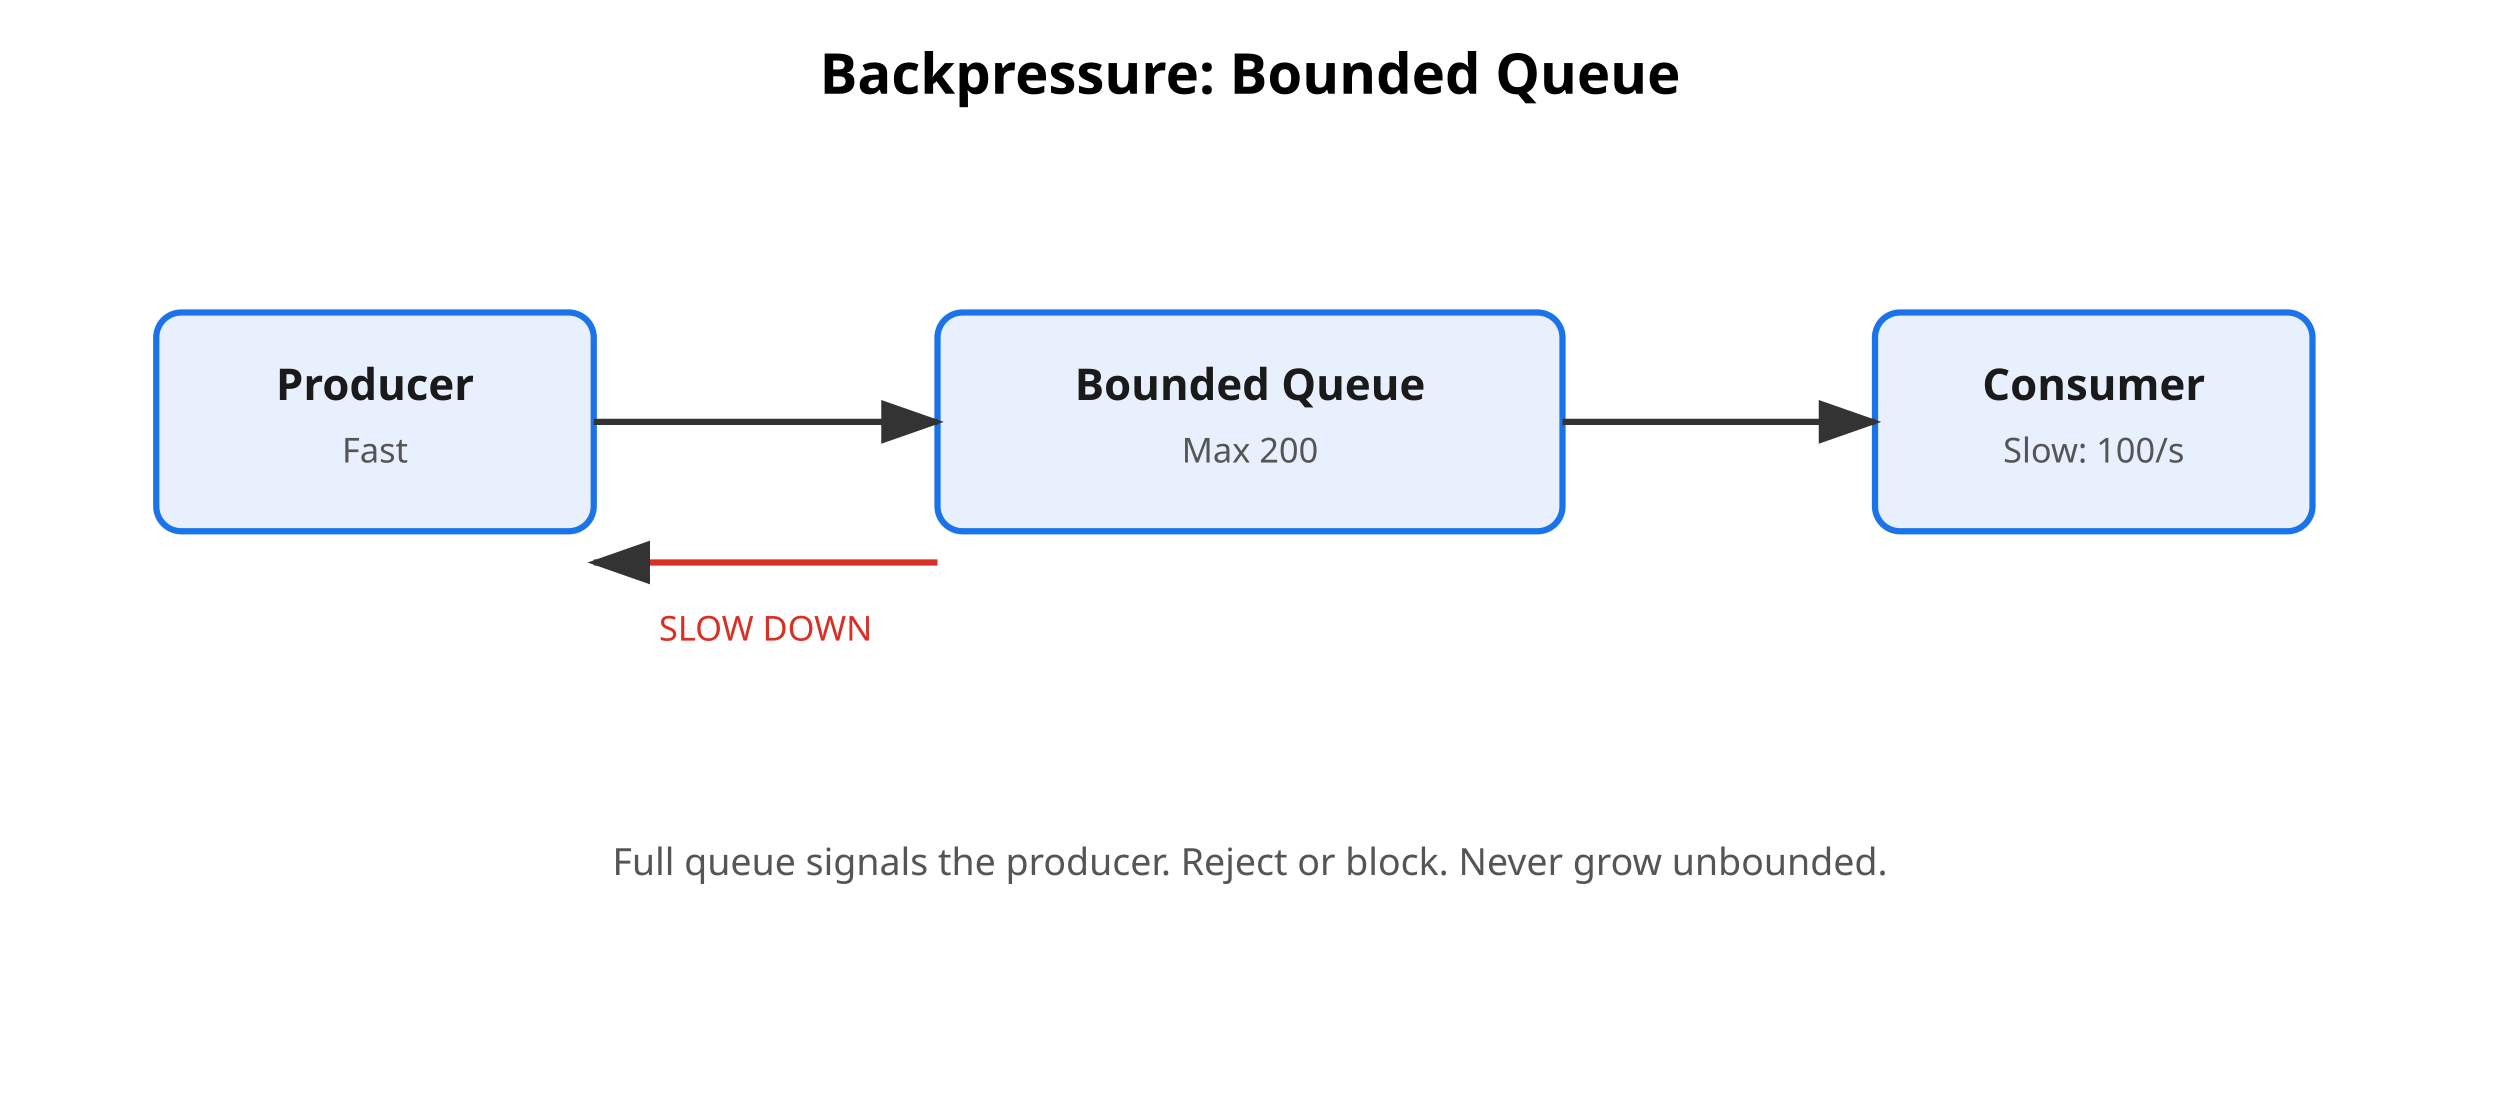
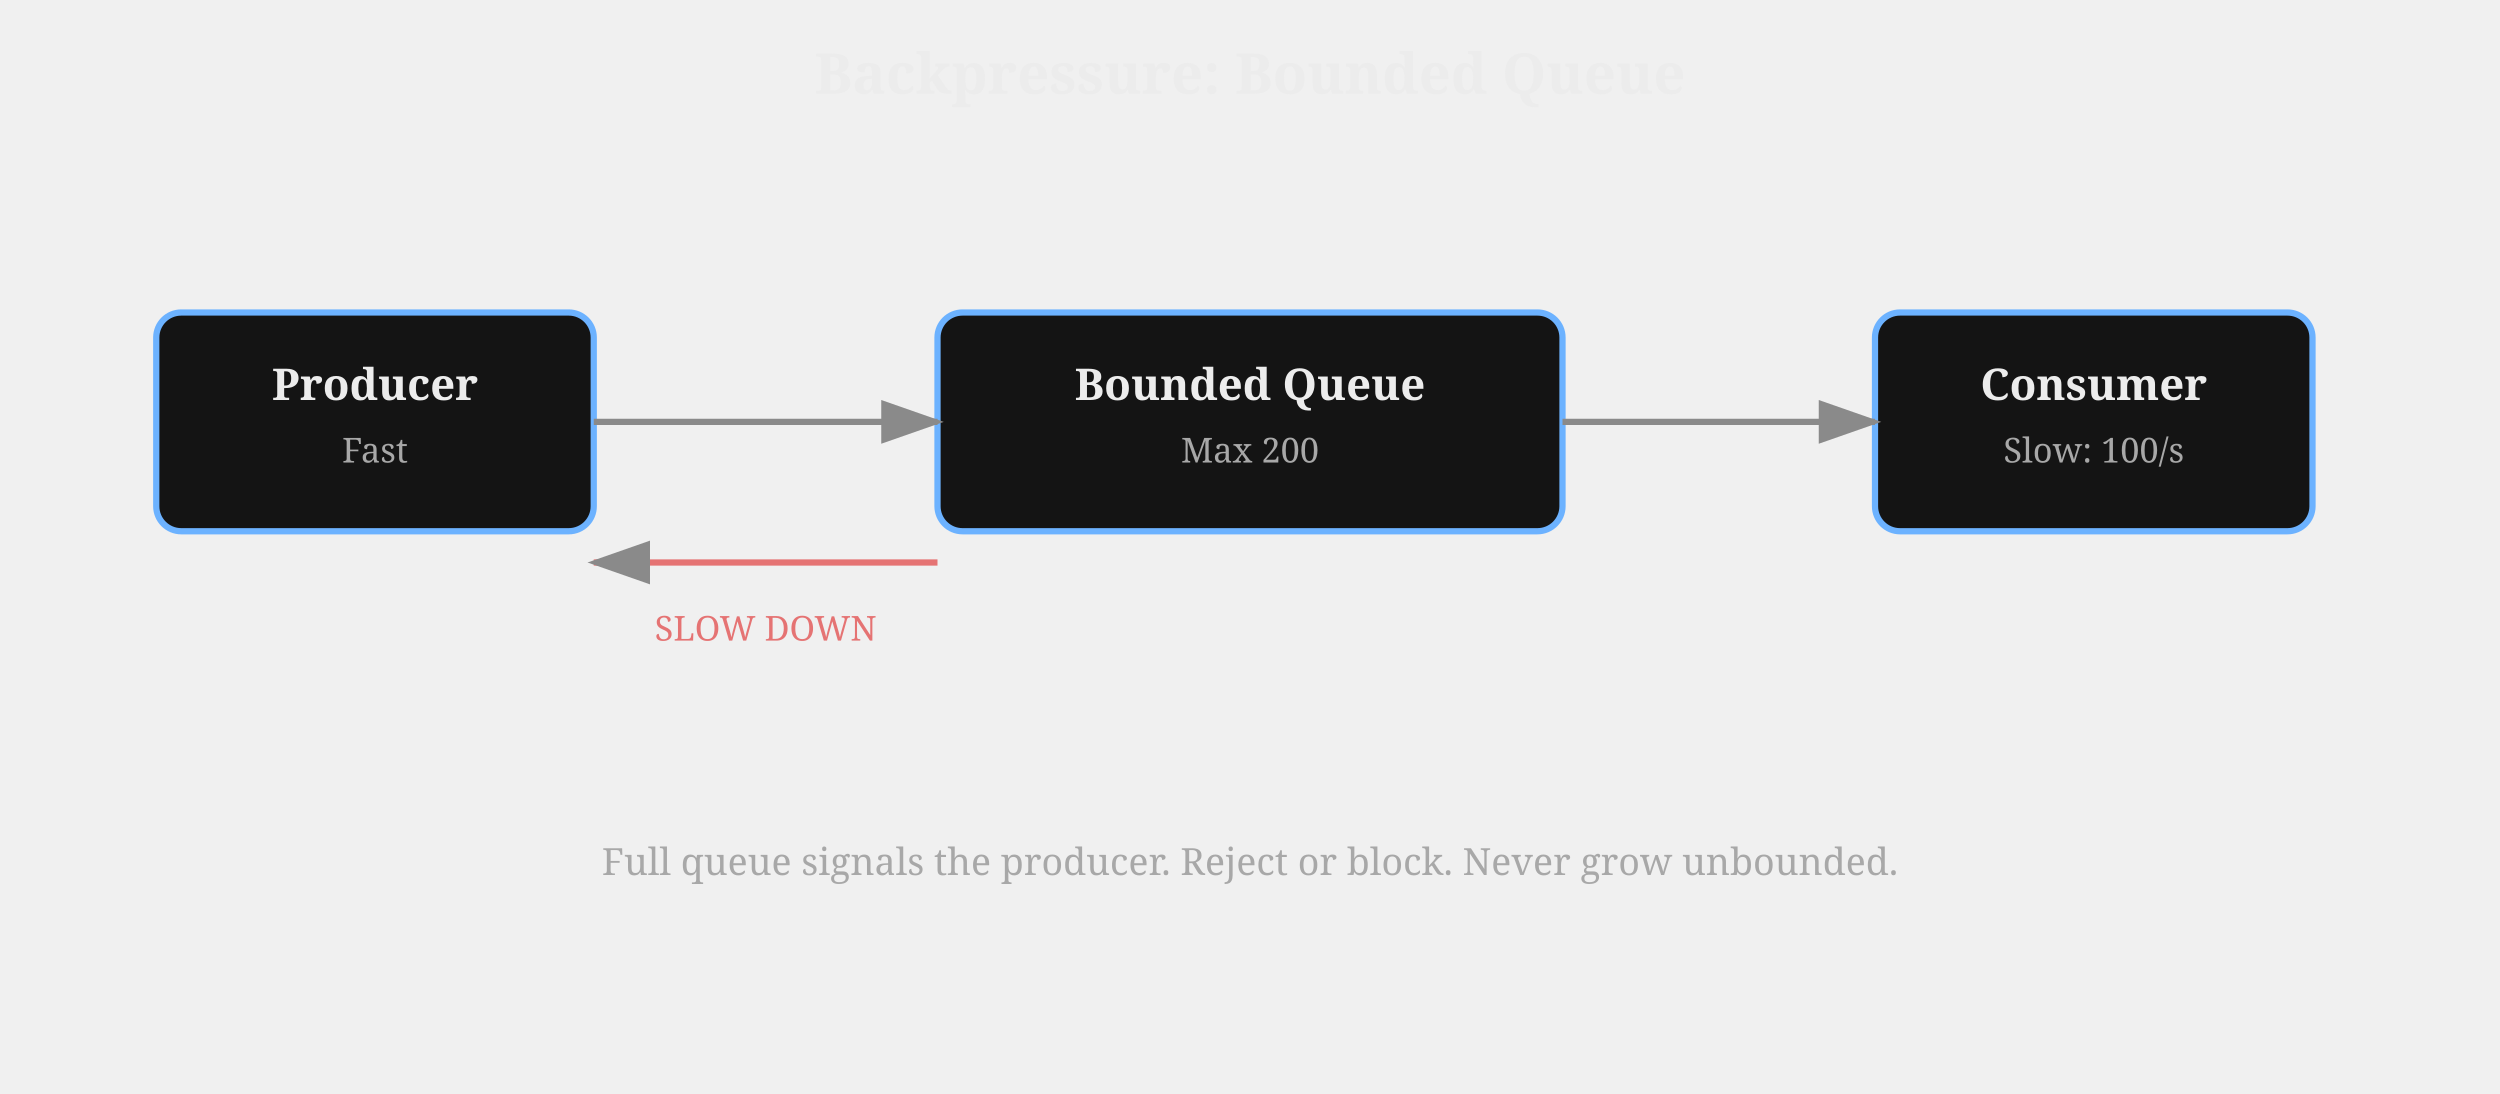
- <svg xmlns="http://www.w3.org/2000/svg" width="800" height="350" viewBox="0 0 800 350" font-family="sans-serif">
-   <rect width="800" height="350" fill="#ffffff" />
+ <svg xmlns="http://www.w3.org/2000/svg" width="800" height="350" viewBox="0 0 800 350" font-family="'Charis SIL',Georgia,serif">
  <defs>
    <marker id="arrowhead" markerWidth="10" markerHeight="7" refX="9" refY="3.5" orient="auto">
-       <polygon points="0 0, 10 3.5, 0 7" fill="#333" />
+       <polygon points="0 0, 10 3.5, 0 7" fill="#8a8a8a" />
    </marker>
  </defs>
-   <text x="400" y="30" text-anchor="middle" font-size="18" font-weight="bold">Backpressure: Bounded Queue</text>
-   <rect x="50" y="100" width="140" height="70" rx="8" fill="#e8f0fe" stroke="#1a73e8" stroke-width="2" />
-   <text x="120.0" y="128" text-anchor="middle" font-size="14" font-weight="bold" fill="#1a1a1a">Producer</text>
-   <text x="120.0" y="148" text-anchor="middle" font-size="11" fill="#555">Fast</text>
-   <rect x="300" y="100" width="200" height="70" rx="8" fill="#e8f0fe" stroke="#1a73e8" stroke-width="2" />
-   <text x="400.0" y="128" text-anchor="middle" font-size="14" font-weight="bold" fill="#1a1a1a">Bounded Queue</text>
-   <text x="400.0" y="148" text-anchor="middle" font-size="11" fill="#555">Max 200</text>
-   <rect x="600" y="100" width="140" height="70" rx="8" fill="#e8f0fe" stroke="#1a73e8" stroke-width="2" />
-   <text x="670.0" y="128" text-anchor="middle" font-size="14" font-weight="bold" fill="#1a1a1a">Consumer</text>
-   <text x="670.0" y="148" text-anchor="middle" font-size="11" fill="#555">Slow: 100/s</text>
-   <line x1="190" y1="135" x2="300" y2="135" stroke="#333" stroke-width="2" marker-end="url(#arrowhead)" />
-   <line x1="500" y1="135" x2="600" y2="135" stroke="#333" stroke-width="2" marker-end="url(#arrowhead)" />
-   <line x1="300" y1="180" x2="190" y2="180" stroke="#d93025" stroke-width="2" marker-end="url(#arrowhead)" />
-   <text x="245" y="205" text-anchor="middle" font-size="11" fill="#d93025">SLOW DOWN</text>
-   <text x="400" y="280" text-anchor="middle" font-size="12" fill="#555">Full queue signals the producer. Reject or block. Never grow unbounded.</text>
+   <text x="400" y="30" text-anchor="middle" font-size="18" font-weight="bold" style="fill:#ececec">Backpressure: Bounded Queue</text>
+   <rect x="50" y="100" width="140" height="70" rx="8" fill="#141414" stroke="#6cb2ff" stroke-width="2" />
+   <text x="120.0" y="128" text-anchor="middle" font-size="14" font-weight="bold" fill="#ececec">Producer</text>
+   <text x="120.0" y="148" text-anchor="middle" font-size="11" fill="#a8a8a8">Fast</text>
+   <rect x="300" y="100" width="200" height="70" rx="8" fill="#141414" stroke="#6cb2ff" stroke-width="2" />
+   <text x="400.0" y="128" text-anchor="middle" font-size="14" font-weight="bold" fill="#ececec">Bounded Queue</text>
+   <text x="400.0" y="148" text-anchor="middle" font-size="11" fill="#a8a8a8">Max 200</text>
+   <rect x="600" y="100" width="140" height="70" rx="8" fill="#141414" stroke="#6cb2ff" stroke-width="2" />
+   <text x="670.0" y="128" text-anchor="middle" font-size="14" font-weight="bold" fill="#ececec">Consumer</text>
+   <text x="670.0" y="148" text-anchor="middle" font-size="11" fill="#a8a8a8">Slow: 100/s</text>
+   <line x1="190" y1="135" x2="300" y2="135" stroke="#8a8a8a" stroke-width="2" marker-end="url(#arrowhead)" />
+   <line x1="500" y1="135" x2="600" y2="135" stroke="#8a8a8a" stroke-width="2" marker-end="url(#arrowhead)" />
+   <line x1="300" y1="180" x2="190" y2="180" stroke="#e57373" stroke-width="2" marker-end="url(#arrowhead)" />
+   <text x="245" y="205" text-anchor="middle" font-size="11" fill="#e57373">SLOW DOWN</text>
+   <text x="400" y="280" text-anchor="middle" font-size="12" fill="#a8a8a8">Full queue signals the producer. Reject or block. Never grow unbounded.</text>
</svg>
